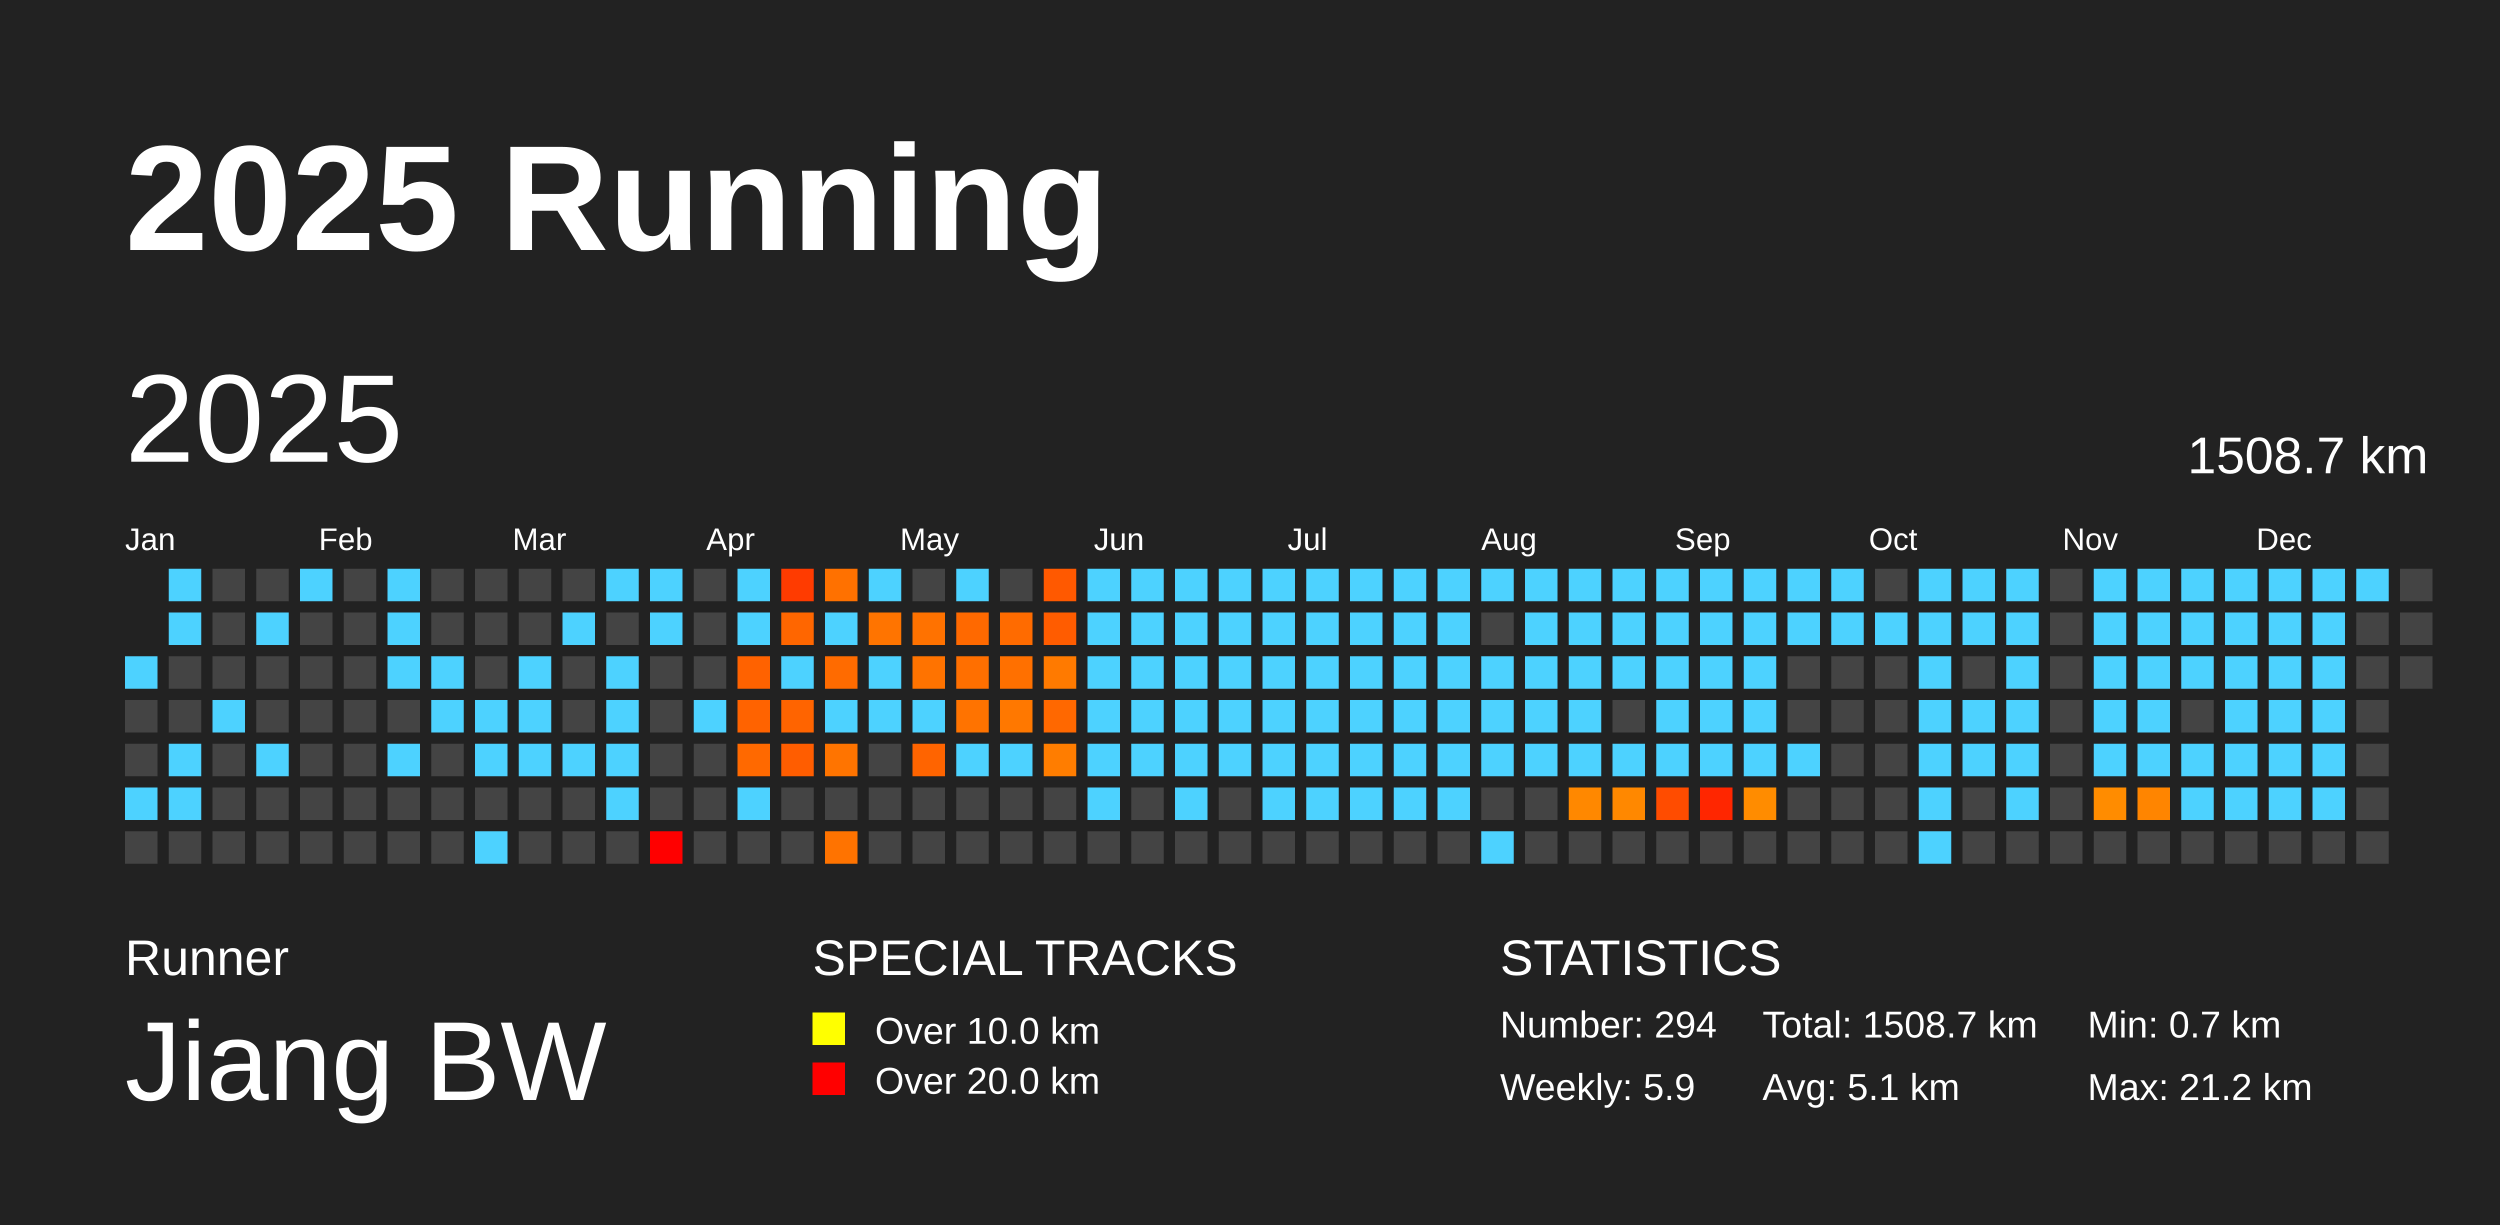
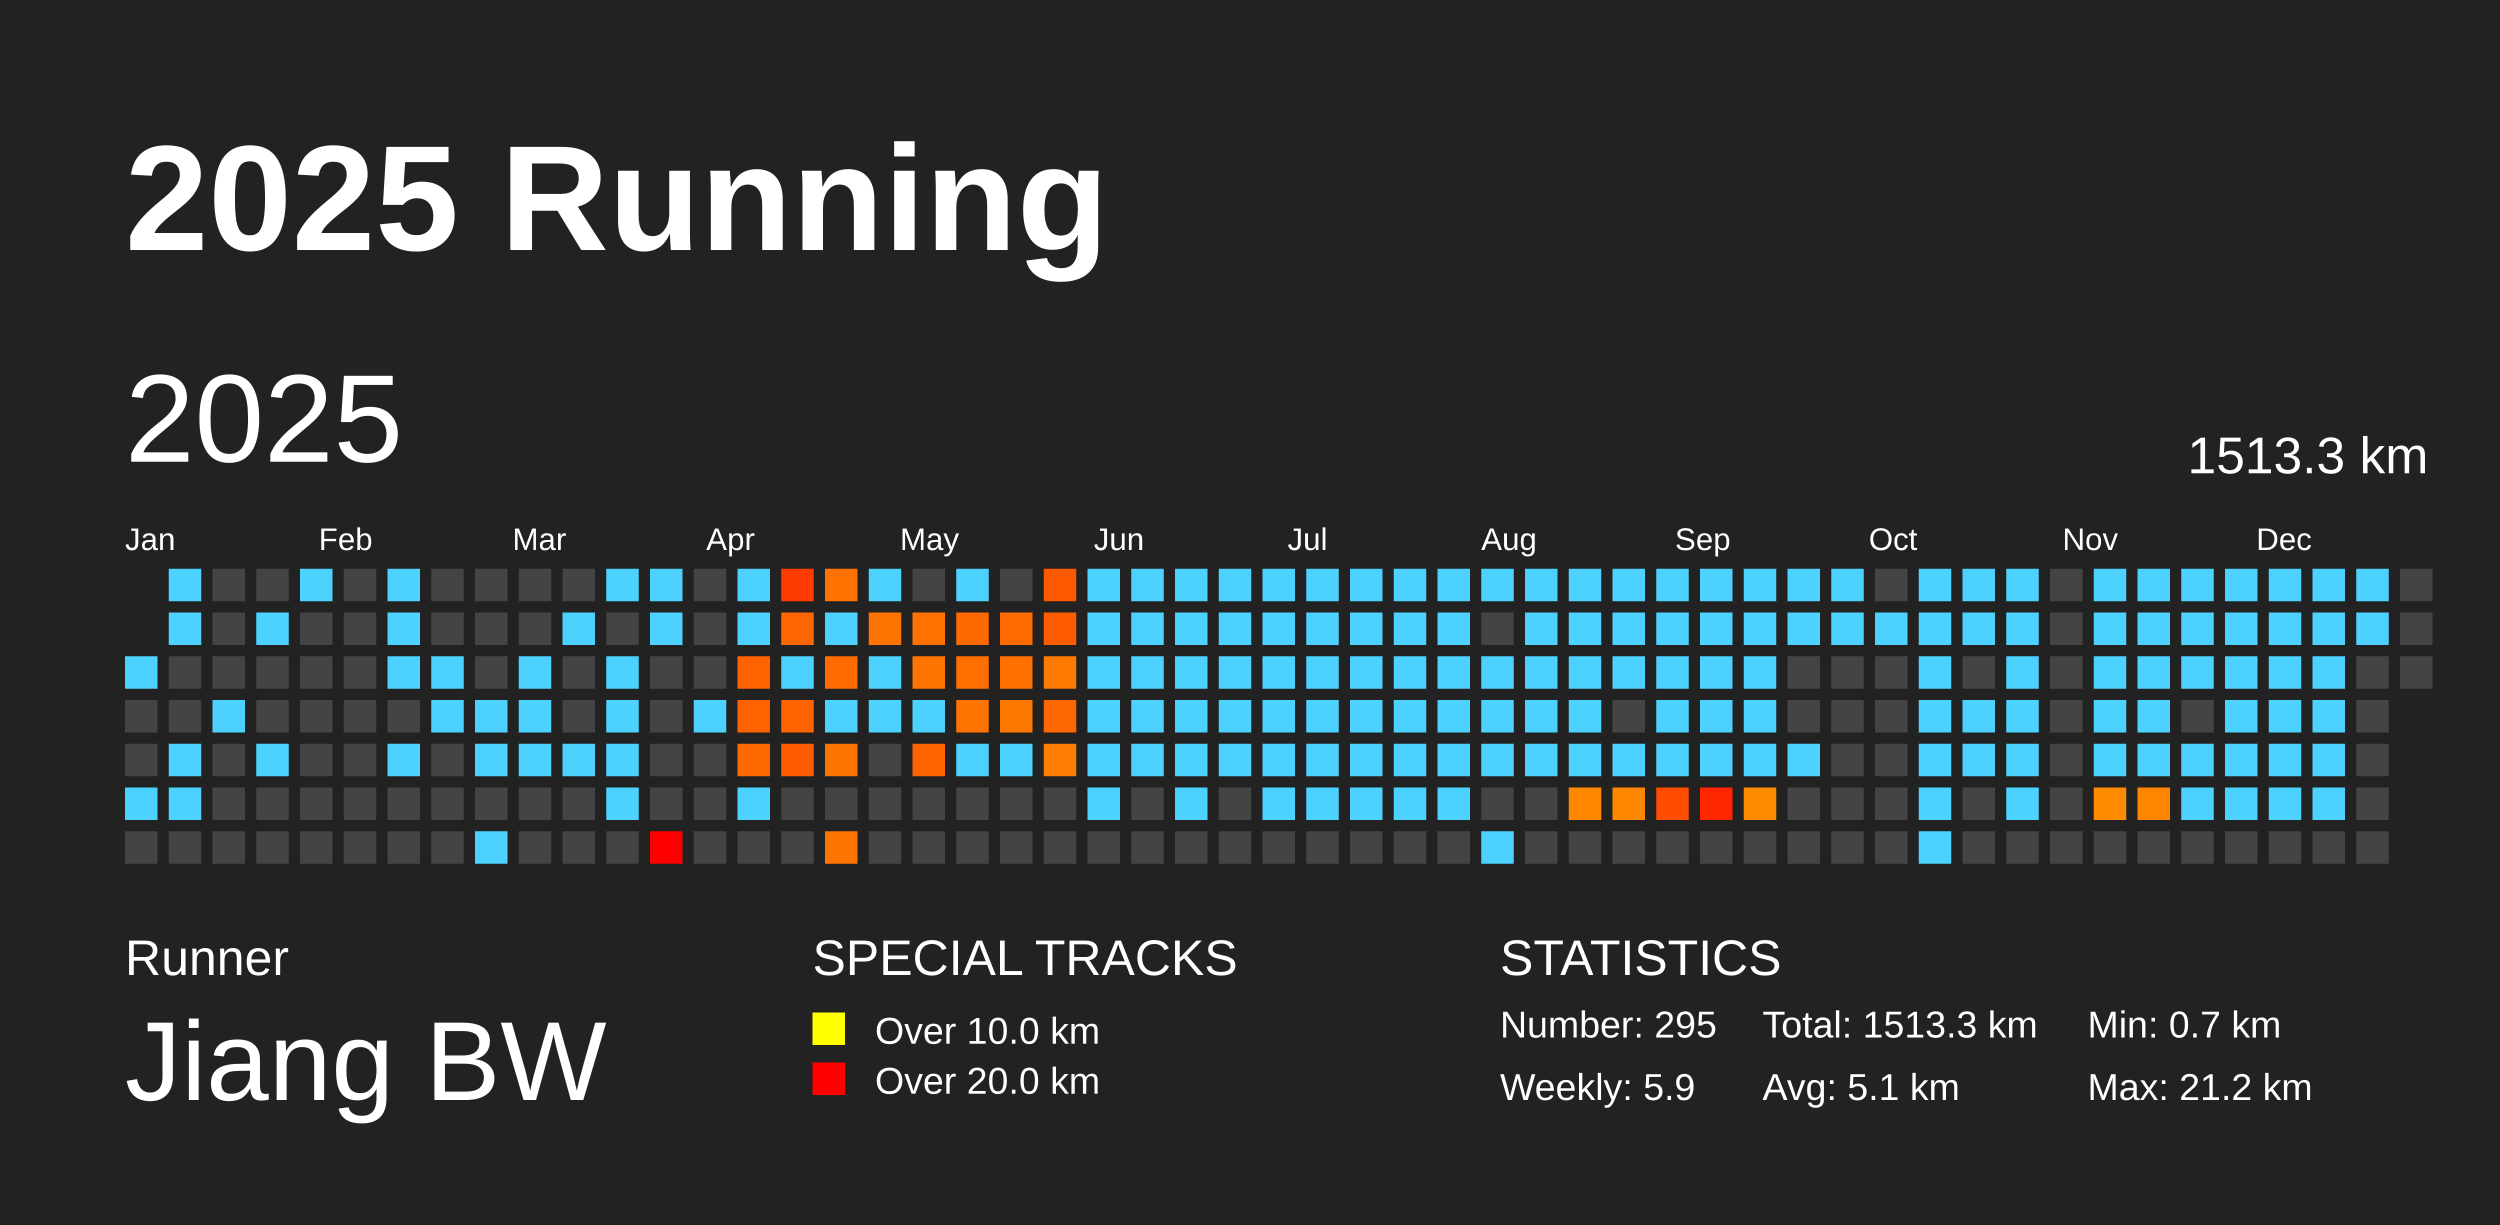
<svg xmlns="http://www.w3.org/2000/svg" baseProfile="full" height="98mm" version="1.1" viewBox="0,0,200,98" width="200mm">
  <defs />
  <rect fill="#222222" height="98" width="200" x="0" y="0" />
  <text fill="#FFFFFF" style="font-size:12px; font-family:Arial; font-weight:bold;" x="10" y="20">2025 Running</text>
  <text fill="#FFFFFF" style="font-size:4px; font-family:Arial" x="10" y="78">Runner</text>
  <text fill="#FFFFFF" style="font-size:9px; font-family:Arial" x="10" y="88">Jiang BW</text>
  <text fill="#FFFFFF" style="font-size:4px; font-family:Arial" x="65" y="78">SPECIAL TRACKS</text>
  <rect fill="yellow" height="2.6" width="2.6" x="65" y="81" />
  <text fill="#FFFFFF" style="font-size:3px; font-family:Arial" x="70" y="83.5">Over 10.0 km</text>
  <rect fill="red" height="2.6" width="2.6" x="65" y="85" />
  <text fill="#FFFFFF" style="font-size:3px; font-family:Arial" x="70" y="87.5">Over 20.0 km</text>
  <text fill="#FFFFFF" style="font-size:4px; font-family:Arial" x="120" y="78">STATISTICS</text>
-   <text fill="#FFFFFF" style="font-size:3px; font-family:Arial" x="120" y="83">Number: 294</text>
+   <text fill="#FFFFFF" style="font-size:3px; font-family:Arial" x="120" y="83">Number: 295</text>
  <text fill="#FFFFFF" style="font-size:3px; font-family:Arial" x="120" y="88">Weekly: 5.9</text>
-   <text fill="#FFFFFF" style="font-size:3px; font-family:Arial" x="141" y="83">Total: 1508.7 km</text>
+   <text fill="#FFFFFF" style="font-size:3px; font-family:Arial" x="141" y="83">Total: 1513.3 km</text>
  <text fill="#FFFFFF" style="font-size:3px; font-family:Arial" x="141" y="88">Avg: 5.1 km</text>
  <text fill="#FFFFFF" style="font-size:3px; font-family:Arial" x="167" y="83">Min: 0.7 km</text>
  <text fill="#FFFFFF" style="font-size:3px; font-family:Arial" x="167" y="88">Max: 21.2 km</text>
  <text dominant-baseline="hanging" fill="#FFFFFF" style="font-size:10.0px; font-family:Arial;" x="10" y="30">2025</text>
-   <text dominant-baseline="hanging" fill="#FFFFFF" style="font-size:4.125px; font-family:Arial;" x="175" y="35">1508.7 km</text>
+   <text dominant-baseline="hanging" fill="#FFFFFF" style="font-size:4.125px; font-family:Arial;" x="175" y="35">1513.3 km</text>
  <text fill="#FFFFFF" style="font-size:2.5px; font-family:Arial" x="10.0" y="44">Jan</text>
  <text fill="#FFFFFF" style="font-size:2.5px; font-family:Arial" x="25.5" y="44">Feb</text>
  <text fill="#FFFFFF" style="font-size:2.5px; font-family:Arial" x="41.0" y="44">Mar</text>
  <text fill="#FFFFFF" style="font-size:2.5px; font-family:Arial" x="56.5" y="44">Apr</text>
  <text fill="#FFFFFF" style="font-size:2.5px; font-family:Arial" x="72.0" y="44">May</text>
  <text fill="#FFFFFF" style="font-size:2.5px; font-family:Arial" x="87.5" y="44">Jun</text>
  <text fill="#FFFFFF" style="font-size:2.5px; font-family:Arial" x="103.0" y="44">Jul</text>
  <text fill="#FFFFFF" style="font-size:2.5px; font-family:Arial" x="118.5" y="44">Aug</text>
  <text fill="#FFFFFF" style="font-size:2.5px; font-family:Arial" x="134.0" y="44">Sep</text>
  <text fill="#FFFFFF" style="font-size:2.5px; font-family:Arial" x="149.5" y="44">Oct</text>
  <text fill="#FFFFFF" style="font-size:2.5px; font-family:Arial" x="165.0" y="44">Nov</text>
  <text fill="#FFFFFF" style="font-size:2.5px; font-family:Arial" x="180.5" y="44">Dec</text>
  <rect fill="#4dd2ff" height="2.6" width="2.6" x="10.0" y="52.5" />
  <rect fill="#444444" height="2.6" width="2.6" x="10.0" y="56.0" />
  <rect fill="#444444" height="2.6" width="2.6" x="10.0" y="59.5" />
  <rect fill="#4dd2ff" height="2.6" width="2.6" x="10.0" y="63.0" />
  <rect fill="#444444" height="2.6" width="2.6" x="10.0" y="66.5" />
  <rect fill="#4dd2ff" height="2.6" width="2.6" x="13.5" y="45.5" />
  <rect fill="#4dd2ff" height="2.6" width="2.6" x="13.5" y="49.0" />
  <rect fill="#444444" height="2.6" width="2.6" x="13.5" y="52.5" />
  <rect fill="#444444" height="2.6" width="2.6" x="13.5" y="56.0" />
  <rect fill="#4dd2ff" height="2.6" width="2.6" x="13.5" y="59.5" />
  <rect fill="#4dd2ff" height="2.6" width="2.6" x="13.5" y="63.0" />
  <rect fill="#444444" height="2.6" width="2.6" x="13.5" y="66.5" />
  <rect fill="#444444" height="2.6" width="2.6" x="17.0" y="45.5" />
  <rect fill="#444444" height="2.6" width="2.6" x="17.0" y="49.0" />
  <rect fill="#444444" height="2.6" width="2.6" x="17.0" y="52.5" />
  <rect fill="#4dd2ff" height="2.6" width="2.6" x="17.0" y="56.0" />
  <rect fill="#444444" height="2.6" width="2.6" x="17.0" y="59.5" />
  <rect fill="#444444" height="2.6" width="2.6" x="17.0" y="63.0" />
  <rect fill="#444444" height="2.6" width="2.6" x="17.0" y="66.5" />
  <rect fill="#444444" height="2.6" width="2.6" x="20.5" y="45.5" />
  <rect fill="#4dd2ff" height="2.6" width="2.6" x="20.5" y="49.0" />
  <rect fill="#444444" height="2.6" width="2.6" x="20.5" y="52.5" />
  <rect fill="#444444" height="2.6" width="2.6" x="20.5" y="56.0" />
  <rect fill="#4dd2ff" height="2.6" width="2.6" x="20.5" y="59.5" />
  <rect fill="#444444" height="2.6" width="2.6" x="20.5" y="63.0" />
  <rect fill="#444444" height="2.6" width="2.6" x="20.5" y="66.5" />
  <rect fill="#4dd2ff" height="2.6" width="2.6" x="24.0" y="45.5" />
  <rect fill="#444444" height="2.6" width="2.6" x="24.0" y="49.0" />
  <rect fill="#444444" height="2.6" width="2.6" x="24.0" y="52.5" />
  <rect fill="#444444" height="2.6" width="2.6" x="24.0" y="56.0" />
  <rect fill="#444444" height="2.6" width="2.6" x="24.0" y="59.5" />
  <rect fill="#444444" height="2.6" width="2.6" x="24.0" y="63.0" />
  <rect fill="#444444" height="2.6" width="2.6" x="24.0" y="66.5" />
  <rect fill="#444444" height="2.6" width="2.6" x="27.5" y="45.5" />
  <rect fill="#444444" height="2.6" width="2.6" x="27.5" y="49.0" />
  <rect fill="#444444" height="2.6" width="2.6" x="27.5" y="52.5" />
  <rect fill="#444444" height="2.6" width="2.6" x="27.5" y="56.0" />
  <rect fill="#444444" height="2.6" width="2.6" x="27.5" y="59.5" />
  <rect fill="#444444" height="2.6" width="2.6" x="27.5" y="63.0" />
  <rect fill="#444444" height="2.6" width="2.6" x="27.5" y="66.5" />
  <rect fill="#4dd2ff" height="2.6" width="2.6" x="31.0" y="45.5" />
  <rect fill="#4dd2ff" height="2.6" width="2.6" x="31.0" y="49.0" />
  <rect fill="#4dd2ff" height="2.6" width="2.6" x="31.0" y="52.5" />
  <rect fill="#444444" height="2.6" width="2.6" x="31.0" y="56.0" />
  <rect fill="#4dd2ff" height="2.6" width="2.6" x="31.0" y="59.5" />
  <rect fill="#444444" height="2.6" width="2.6" x="31.0" y="63.0" />
  <rect fill="#444444" height="2.6" width="2.6" x="31.0" y="66.5" />
  <rect fill="#444444" height="2.6" width="2.6" x="34.5" y="45.5" />
  <rect fill="#444444" height="2.6" width="2.6" x="34.5" y="49.0" />
  <rect fill="#4dd2ff" height="2.6" width="2.6" x="34.5" y="52.5" />
  <rect fill="#4dd2ff" height="2.6" width="2.6" x="34.5" y="56.0" />
  <rect fill="#444444" height="2.6" width="2.6" x="34.5" y="59.5" />
  <rect fill="#444444" height="2.6" width="2.6" x="34.5" y="63.0" />
  <rect fill="#444444" height="2.6" width="2.6" x="34.5" y="66.5" />
  <rect fill="#444444" height="2.6" width="2.6" x="38.0" y="45.5" />
  <rect fill="#444444" height="2.6" width="2.6" x="38.0" y="49.0" />
  <rect fill="#444444" height="2.6" width="2.6" x="38.0" y="52.5" />
  <rect fill="#4dd2ff" height="2.6" width="2.6" x="38.0" y="56.0" />
  <rect fill="#4dd2ff" height="2.6" width="2.6" x="38.0" y="59.5" />
  <rect fill="#444444" height="2.6" width="2.6" x="38.0" y="63.0" />
  <rect fill="#4dd2ff" height="2.6" width="2.6" x="38.0" y="66.5" />
  <rect fill="#444444" height="2.6" width="2.6" x="41.5" y="45.5" />
  <rect fill="#444444" height="2.6" width="2.6" x="41.5" y="49.0" />
  <rect fill="#4dd2ff" height="2.6" width="2.6" x="41.5" y="52.5" />
  <rect fill="#4dd2ff" height="2.6" width="2.6" x="41.5" y="56.0" />
  <rect fill="#4dd2ff" height="2.6" width="2.6" x="41.5" y="59.5" />
  <rect fill="#444444" height="2.6" width="2.6" x="41.5" y="63.0" />
  <rect fill="#444444" height="2.6" width="2.6" x="41.5" y="66.5" />
  <rect fill="#444444" height="2.6" width="2.6" x="45.0" y="45.5" />
  <rect fill="#4dd2ff" height="2.6" width="2.6" x="45.0" y="49.0" />
  <rect fill="#444444" height="2.6" width="2.6" x="45.0" y="52.5" />
  <rect fill="#444444" height="2.6" width="2.6" x="45.0" y="56.0" />
  <rect fill="#4dd2ff" height="2.6" width="2.6" x="45.0" y="59.5" />
  <rect fill="#444444" height="2.6" width="2.6" x="45.0" y="63.0" />
  <rect fill="#444444" height="2.6" width="2.6" x="45.0" y="66.5" />
  <rect fill="#4dd2ff" height="2.6" width="2.6" x="48.5" y="45.5" />
  <rect fill="#444444" height="2.6" width="2.6" x="48.5" y="49.0" />
  <rect fill="#4dd2ff" height="2.6" width="2.6" x="48.5" y="52.5" />
  <rect fill="#4dd2ff" height="2.6" width="2.6" x="48.5" y="56.0" />
  <rect fill="#4dd2ff" height="2.6" width="2.6" x="48.5" y="59.5" />
  <rect fill="#4dd2ff" height="2.6" width="2.6" x="48.5" y="63.0" />
  <rect fill="#444444" height="2.6" width="2.6" x="48.5" y="66.5" />
  <rect fill="#4dd2ff" height="2.6" width="2.6" x="52.0" y="45.5" />
  <rect fill="#4dd2ff" height="2.6" width="2.6" x="52.0" y="49.0" />
  <rect fill="#444444" height="2.6" width="2.6" x="52.0" y="52.5" />
  <rect fill="#444444" height="2.6" width="2.6" x="52.0" y="56.0" />
  <rect fill="#444444" height="2.6" width="2.6" x="52.0" y="59.5" />
  <rect fill="#444444" height="2.6" width="2.6" x="52.0" y="63.0" />
  <rect fill="red" height="2.6" width="2.6" x="52.0" y="66.5" />
  <rect fill="#444444" height="2.6" width="2.6" x="55.5" y="45.5" />
  <rect fill="#444444" height="2.6" width="2.6" x="55.5" y="49.0" />
  <rect fill="#444444" height="2.6" width="2.6" x="55.5" y="52.5" />
  <rect fill="#4dd2ff" height="2.6" width="2.6" x="55.5" y="56.0" />
  <rect fill="#444444" height="2.6" width="2.6" x="55.5" y="59.5" />
  <rect fill="#444444" height="2.6" width="2.6" x="55.5" y="63.0" />
  <rect fill="#444444" height="2.6" width="2.6" x="55.5" y="66.5" />
  <rect fill="#4dd2ff" height="2.6" width="2.6" x="59.0" y="45.5" />
  <rect fill="#4dd2ff" height="2.6" width="2.6" x="59.0" y="49.0" />
  <rect fill="#ff6200" height="2.6" width="2.6" x="59.0" y="52.5" />
  <rect fill="#ff6300" height="2.6" width="2.6" x="59.0" y="56.0" />
  <rect fill="#ff6900" height="2.6" width="2.6" x="59.0" y="59.5" />
  <rect fill="#4dd2ff" height="2.6" width="2.6" x="59.0" y="63.0" />
  <rect fill="#444444" height="2.6" width="2.6" x="59.0" y="66.5" />
  <rect fill="#ff3b00" height="2.6" width="2.6" x="62.5" y="45.5" />
  <rect fill="#ff6600" height="2.6" width="2.6" x="62.5" y="49.0" />
  <rect fill="#4dd2ff" height="2.6" width="2.6" x="62.5" y="52.5" />
  <rect fill="#ff6400" height="2.6" width="2.6" x="62.5" y="56.0" />
  <rect fill="#ff5d00" height="2.6" width="2.6" x="62.5" y="59.5" />
  <rect fill="#444444" height="2.6" width="2.6" x="62.5" y="63.0" />
  <rect fill="#444444" height="2.6" width="2.6" x="62.5" y="66.5" />
  <rect fill="#ff7100" height="2.6" width="2.6" x="66.0" y="45.5" />
  <rect fill="#4dd2ff" height="2.6" width="2.6" x="66.0" y="49.0" />
  <rect fill="#ff6b00" height="2.6" width="2.6" x="66.0" y="52.5" />
  <rect fill="#4dd2ff" height="2.6" width="2.6" x="66.0" y="56.0" />
  <rect fill="#ff7400" height="2.6" width="2.6" x="66.0" y="59.5" />
  <rect fill="#444444" height="2.6" width="2.6" x="66.0" y="63.0" />
  <rect fill="#ff7300" height="2.6" width="2.6" x="66.0" y="66.5" />
  <rect fill="#4dd2ff" height="2.6" width="2.6" x="69.5" y="45.5" />
  <rect fill="#ff7400" height="2.6" width="2.6" x="69.5" y="49.0" />
  <rect fill="#4dd2ff" height="2.6" width="2.6" x="69.5" y="52.5" />
  <rect fill="#4dd2ff" height="2.6" width="2.6" x="69.5" y="56.0" />
  <rect fill="#444444" height="2.6" width="2.6" x="69.5" y="59.5" />
  <rect fill="#444444" height="2.6" width="2.6" x="69.5" y="63.0" />
  <rect fill="#444444" height="2.6" width="2.6" x="69.5" y="66.5" />
  <rect fill="#444444" height="2.6" width="2.6" x="73.0" y="45.5" />
  <rect fill="#ff7200" height="2.6" width="2.6" x="73.0" y="49.0" />
  <rect fill="#ff7300" height="2.6" width="2.6" x="73.0" y="52.5" />
  <rect fill="#4dd2ff" height="2.6" width="2.6" x="73.0" y="56.0" />
  <rect fill="#ff6400" height="2.6" width="2.6" x="73.0" y="59.5" />
  <rect fill="#444444" height="2.6" width="2.6" x="73.0" y="63.0" />
  <rect fill="#444444" height="2.6" width="2.6" x="73.0" y="66.5" />
  <rect fill="#4dd2ff" height="2.6" width="2.6" x="76.5" y="45.5" />
  <rect fill="#ff6900" height="2.6" width="2.6" x="76.5" y="49.0" />
  <rect fill="#ff6f00" height="2.6" width="2.6" x="76.5" y="52.5" />
  <rect fill="#ff7300" height="2.6" width="2.6" x="76.5" y="56.0" />
  <rect fill="#4dd2ff" height="2.6" width="2.6" x="76.5" y="59.5" />
  <rect fill="#444444" height="2.6" width="2.6" x="76.5" y="63.0" />
  <rect fill="#444444" height="2.6" width="2.6" x="76.5" y="66.5" />
  <rect fill="#444444" height="2.6" width="2.6" x="80.0" y="45.5" />
  <rect fill="#ff6b00" height="2.6" width="2.6" x="80.0" y="49.0" />
  <rect fill="#ff7000" height="2.6" width="2.6" x="80.0" y="52.5" />
  <rect fill="#ff7800" height="2.6" width="2.6" x="80.0" y="56.0" />
  <rect fill="#4dd2ff" height="2.6" width="2.6" x="80.0" y="59.5" />
  <rect fill="#444444" height="2.6" width="2.6" x="80.0" y="63.0" />
  <rect fill="#444444" height="2.6" width="2.6" x="80.0" y="66.5" />
  <rect fill="#ff5900" height="2.6" width="2.6" x="83.5" y="45.5" />
  <rect fill="#ff5c00" height="2.6" width="2.6" x="83.5" y="49.0" />
  <rect fill="#ff7a00" height="2.6" width="2.6" x="83.5" y="52.5" />
  <rect fill="#ff6800" height="2.6" width="2.6" x="83.5" y="56.0" />
  <rect fill="#ff7d00" height="2.6" width="2.6" x="83.5" y="59.5" />
  <rect fill="#444444" height="2.6" width="2.6" x="83.5" y="63.0" />
  <rect fill="#444444" height="2.6" width="2.6" x="83.5" y="66.5" />
  <rect fill="#4dd2ff" height="2.6" width="2.6" x="87.0" y="45.5" />
  <rect fill="#4dd2ff" height="2.6" width="2.6" x="87.0" y="49.0" />
  <rect fill="#4dd2ff" height="2.6" width="2.6" x="87.0" y="52.5" />
  <rect fill="#4dd2ff" height="2.6" width="2.6" x="87.0" y="56.0" />
  <rect fill="#4dd2ff" height="2.6" width="2.6" x="87.0" y="59.5" />
  <rect fill="#4dd2ff" height="2.6" width="2.6" x="87.0" y="63.0" />
  <rect fill="#444444" height="2.6" width="2.6" x="87.0" y="66.5" />
  <rect fill="#4dd2ff" height="2.6" width="2.6" x="90.5" y="45.5" />
  <rect fill="#4dd2ff" height="2.6" width="2.6" x="90.5" y="49.0" />
  <rect fill="#4dd2ff" height="2.6" width="2.6" x="90.5" y="52.5" />
  <rect fill="#4dd2ff" height="2.6" width="2.6" x="90.5" y="56.0" />
  <rect fill="#4dd2ff" height="2.6" width="2.6" x="90.5" y="59.5" />
  <rect fill="#444444" height="2.6" width="2.6" x="90.5" y="63.0" />
  <rect fill="#444444" height="2.6" width="2.6" x="90.5" y="66.5" />
  <rect fill="#4dd2ff" height="2.6" width="2.6" x="94.0" y="45.5" />
  <rect fill="#4dd2ff" height="2.6" width="2.6" x="94.0" y="49.0" />
  <rect fill="#4dd2ff" height="2.6" width="2.6" x="94.0" y="52.5" />
  <rect fill="#4dd2ff" height="2.6" width="2.6" x="94.0" y="56.0" />
  <rect fill="#4dd2ff" height="2.6" width="2.6" x="94.0" y="59.5" />
  <rect fill="#4dd2ff" height="2.6" width="2.6" x="94.0" y="63.0" />
  <rect fill="#444444" height="2.6" width="2.6" x="94.0" y="66.5" />
  <rect fill="#4dd2ff" height="2.6" width="2.6" x="97.5" y="45.5" />
  <rect fill="#4dd2ff" height="2.6" width="2.6" x="97.5" y="49.0" />
  <rect fill="#4dd2ff" height="2.6" width="2.6" x="97.5" y="52.5" />
  <rect fill="#4dd2ff" height="2.6" width="2.6" x="97.5" y="56.0" />
  <rect fill="#4dd2ff" height="2.6" width="2.6" x="97.5" y="59.5" />
  <rect fill="#444444" height="2.6" width="2.6" x="97.5" y="63.0" />
  <rect fill="#444444" height="2.6" width="2.6" x="97.5" y="66.5" />
  <rect fill="#4dd2ff" height="2.6" width="2.6" x="101.0" y="45.5" />
  <rect fill="#4dd2ff" height="2.6" width="2.6" x="101.0" y="49.0" />
  <rect fill="#4dd2ff" height="2.6" width="2.6" x="101.0" y="52.5" />
  <rect fill="#4dd2ff" height="2.6" width="2.6" x="101.0" y="56.0" />
  <rect fill="#4dd2ff" height="2.6" width="2.6" x="101.0" y="59.5" />
  <rect fill="#4dd2ff" height="2.6" width="2.6" x="101.0" y="63.0" />
  <rect fill="#444444" height="2.6" width="2.6" x="101.0" y="66.5" />
  <rect fill="#4dd2ff" height="2.6" width="2.6" x="104.5" y="45.5" />
  <rect fill="#4dd2ff" height="2.6" width="2.6" x="104.5" y="49.0" />
  <rect fill="#4dd2ff" height="2.6" width="2.6" x="104.5" y="52.5" />
  <rect fill="#4dd2ff" height="2.6" width="2.6" x="104.5" y="56.0" />
  <rect fill="#4dd2ff" height="2.6" width="2.6" x="104.5" y="59.5" />
  <rect fill="#4dd2ff" height="2.6" width="2.6" x="104.5" y="63.0" />
  <rect fill="#444444" height="2.6" width="2.6" x="104.5" y="66.5" />
  <rect fill="#4dd2ff" height="2.6" width="2.6" x="108.0" y="45.5" />
  <rect fill="#4dd2ff" height="2.6" width="2.6" x="108.0" y="49.0" />
  <rect fill="#4dd2ff" height="2.6" width="2.6" x="108.0" y="52.5" />
  <rect fill="#4dd2ff" height="2.6" width="2.6" x="108.0" y="56.0" />
  <rect fill="#4dd2ff" height="2.6" width="2.6" x="108.0" y="59.5" />
  <rect fill="#4dd2ff" height="2.6" width="2.6" x="108.0" y="63.0" />
  <rect fill="#444444" height="2.6" width="2.6" x="108.0" y="66.5" />
  <rect fill="#4dd2ff" height="2.6" width="2.6" x="111.5" y="45.5" />
  <rect fill="#4dd2ff" height="2.6" width="2.6" x="111.5" y="49.0" />
  <rect fill="#4dd2ff" height="2.6" width="2.6" x="111.5" y="52.5" />
  <rect fill="#4dd2ff" height="2.6" width="2.6" x="111.5" y="56.0" />
  <rect fill="#4dd2ff" height="2.6" width="2.6" x="111.5" y="59.5" />
  <rect fill="#4dd2ff" height="2.6" width="2.6" x="111.5" y="63.0" />
  <rect fill="#444444" height="2.6" width="2.6" x="111.5" y="66.5" />
  <rect fill="#4dd2ff" height="2.6" width="2.6" x="115.0" y="45.5" />
  <rect fill="#4dd2ff" height="2.6" width="2.6" x="115.0" y="49.0" />
  <rect fill="#4dd2ff" height="2.6" width="2.6" x="115.0" y="52.5" />
  <rect fill="#4dd2ff" height="2.6" width="2.6" x="115.0" y="56.0" />
  <rect fill="#4dd2ff" height="2.6" width="2.6" x="115.0" y="59.5" />
  <rect fill="#4dd2ff" height="2.6" width="2.6" x="115.0" y="63.0" />
  <rect fill="#444444" height="2.6" width="2.6" x="115.0" y="66.5" />
  <rect fill="#4dd2ff" height="2.6" width="2.6" x="118.5" y="45.5" />
  <rect fill="#444444" height="2.6" width="2.6" x="118.5" y="49.0" />
  <rect fill="#4dd2ff" height="2.6" width="2.6" x="118.5" y="52.5" />
  <rect fill="#4dd2ff" height="2.6" width="2.6" x="118.5" y="56.0" />
  <rect fill="#4dd2ff" height="2.6" width="2.6" x="118.5" y="59.5" />
  <rect fill="#444444" height="2.6" width="2.6" x="118.5" y="63.0" />
  <rect fill="#4dd2ff" height="2.6" width="2.6" x="118.5" y="66.5" />
  <rect fill="#4dd2ff" height="2.6" width="2.6" x="122.0" y="45.5" />
  <rect fill="#4dd2ff" height="2.6" width="2.6" x="122.0" y="49.0" />
  <rect fill="#4dd2ff" height="2.6" width="2.6" x="122.0" y="52.5" />
  <rect fill="#4dd2ff" height="2.6" width="2.6" x="122.0" y="56.0" />
  <rect fill="#4dd2ff" height="2.6" width="2.6" x="122.0" y="59.5" />
  <rect fill="#444444" height="2.6" width="2.6" x="122.0" y="63.0" />
  <rect fill="#444444" height="2.6" width="2.6" x="122.0" y="66.5" />
  <rect fill="#4dd2ff" height="2.6" width="2.6" x="125.5" y="45.5" />
  <rect fill="#4dd2ff" height="2.6" width="2.6" x="125.5" y="49.0" />
  <rect fill="#4dd2ff" height="2.6" width="2.6" x="125.5" y="52.5" />
  <rect fill="#4dd2ff" height="2.6" width="2.6" x="125.5" y="56.0" />
  <rect fill="#4dd2ff" height="2.6" width="2.6" x="125.5" y="59.5" />
  <rect fill="#ff8800" height="2.6" width="2.6" x="125.5" y="63.0" />
  <rect fill="#444444" height="2.6" width="2.6" x="125.5" y="66.5" />
  <rect fill="#4dd2ff" height="2.6" width="2.6" x="129.0" y="45.5" />
  <rect fill="#4dd2ff" height="2.6" width="2.6" x="129.0" y="49.0" />
  <rect fill="#4dd2ff" height="2.6" width="2.6" x="129.0" y="52.5" />
  <rect fill="#444444" height="2.6" width="2.6" x="129.0" y="56.0" />
  <rect fill="#4dd2ff" height="2.6" width="2.6" x="129.0" y="59.5" />
  <rect fill="#ff8800" height="2.6" width="2.6" x="129.0" y="63.0" />
  <rect fill="#444444" height="2.6" width="2.6" x="129.0" y="66.5" />
  <rect fill="#4dd2ff" height="2.6" width="2.6" x="132.5" y="45.5" />
  <rect fill="#4dd2ff" height="2.6" width="2.6" x="132.5" y="49.0" />
  <rect fill="#4dd2ff" height="2.6" width="2.6" x="132.5" y="52.5" />
  <rect fill="#4dd2ff" height="2.6" width="2.6" x="132.5" y="56.0" />
  <rect fill="#4dd2ff" height="2.6" width="2.6" x="132.5" y="59.5" />
  <rect fill="#ff4c00" height="2.6" width="2.6" x="132.5" y="63.0" />
  <rect fill="#444444" height="2.6" width="2.6" x="132.5" y="66.5" />
  <rect fill="#4dd2ff" height="2.6" width="2.6" x="136.0" y="45.5" />
  <rect fill="#4dd2ff" height="2.6" width="2.6" x="136.0" y="49.0" />
  <rect fill="#4dd2ff" height="2.6" width="2.6" x="136.0" y="52.5" />
  <rect fill="#4dd2ff" height="2.6" width="2.6" x="136.0" y="56.0" />
  <rect fill="#4dd2ff" height="2.6" width="2.6" x="136.0" y="59.5" />
  <rect fill="#ff2600" height="2.6" width="2.6" x="136.0" y="63.0" />
  <rect fill="#444444" height="2.6" width="2.6" x="136.0" y="66.5" />
  <rect fill="#4dd2ff" height="2.6" width="2.6" x="139.5" y="45.5" />
  <rect fill="#4dd2ff" height="2.6" width="2.6" x="139.5" y="49.0" />
  <rect fill="#4dd2ff" height="2.6" width="2.6" x="139.5" y="52.5" />
  <rect fill="#4dd2ff" height="2.6" width="2.6" x="139.5" y="56.0" />
  <rect fill="#4dd2ff" height="2.6" width="2.6" x="139.5" y="59.5" />
  <rect fill="#ff8c00" height="2.6" width="2.6" x="139.5" y="63.0" />
  <rect fill="#444444" height="2.6" width="2.6" x="139.5" y="66.5" />
  <rect fill="#4dd2ff" height="2.6" width="2.6" x="143.0" y="45.5" />
  <rect fill="#4dd2ff" height="2.6" width="2.6" x="143.0" y="49.0" />
  <rect fill="#444444" height="2.6" width="2.6" x="143.0" y="52.5" />
  <rect fill="#444444" height="2.6" width="2.6" x="143.0" y="56.0" />
  <rect fill="#4dd2ff" height="2.6" width="2.6" x="143.0" y="59.5" />
  <rect fill="#444444" height="2.6" width="2.6" x="143.0" y="63.0" />
  <rect fill="#444444" height="2.6" width="2.6" x="143.0" y="66.5" />
  <rect fill="#4dd2ff" height="2.6" width="2.6" x="146.5" y="45.5" />
  <rect fill="#4dd2ff" height="2.6" width="2.6" x="146.5" y="49.0" />
  <rect fill="#444444" height="2.6" width="2.6" x="146.5" y="52.5" />
  <rect fill="#444444" height="2.6" width="2.6" x="146.5" y="56.0" />
  <rect fill="#444444" height="2.6" width="2.6" x="146.5" y="59.5" />
  <rect fill="#444444" height="2.6" width="2.6" x="146.5" y="63.0" />
  <rect fill="#444444" height="2.6" width="2.6" x="146.5" y="66.5" />
  <rect fill="#444444" height="2.6" width="2.6" x="150.0" y="45.5" />
  <rect fill="#4dd2ff" height="2.6" width="2.6" x="150.0" y="49.0" />
  <rect fill="#444444" height="2.6" width="2.6" x="150.0" y="52.5" />
  <rect fill="#444444" height="2.6" width="2.6" x="150.0" y="56.0" />
  <rect fill="#444444" height="2.6" width="2.6" x="150.0" y="59.5" />
  <rect fill="#444444" height="2.6" width="2.6" x="150.0" y="63.0" />
  <rect fill="#444444" height="2.6" width="2.6" x="150.0" y="66.5" />
  <rect fill="#4dd2ff" height="2.6" width="2.6" x="153.5" y="45.5" />
  <rect fill="#4dd2ff" height="2.6" width="2.6" x="153.5" y="49.0" />
  <rect fill="#4dd2ff" height="2.6" width="2.6" x="153.5" y="52.5" />
  <rect fill="#4dd2ff" height="2.6" width="2.6" x="153.5" y="56.0" />
  <rect fill="#4dd2ff" height="2.6" width="2.6" x="153.5" y="59.5" />
  <rect fill="#4dd2ff" height="2.6" width="2.6" x="153.5" y="63.0" />
  <rect fill="#4dd2ff" height="2.6" width="2.6" x="153.5" y="66.5" />
  <rect fill="#4dd2ff" height="2.6" width="2.6" x="157.0" y="45.5" />
  <rect fill="#4dd2ff" height="2.6" width="2.6" x="157.0" y="49.0" />
  <rect fill="#444444" height="2.6" width="2.6" x="157.0" y="52.5" />
  <rect fill="#4dd2ff" height="2.6" width="2.6" x="157.0" y="56.0" />
  <rect fill="#4dd2ff" height="2.6" width="2.6" x="157.0" y="59.5" />
  <rect fill="#444444" height="2.6" width="2.6" x="157.0" y="63.0" />
  <rect fill="#444444" height="2.6" width="2.6" x="157.0" y="66.5" />
  <rect fill="#4dd2ff" height="2.6" width="2.6" x="160.5" y="45.5" />
  <rect fill="#4dd2ff" height="2.6" width="2.6" x="160.5" y="49.0" />
  <rect fill="#4dd2ff" height="2.6" width="2.6" x="160.5" y="52.5" />
  <rect fill="#4dd2ff" height="2.6" width="2.6" x="160.5" y="56.0" />
  <rect fill="#4dd2ff" height="2.6" width="2.6" x="160.5" y="59.5" />
  <rect fill="#4dd2ff" height="2.6" width="2.6" x="160.5" y="63.0" />
  <rect fill="#444444" height="2.6" width="2.6" x="160.5" y="66.5" />
  <rect fill="#444444" height="2.6" width="2.6" x="164.0" y="45.5" />
  <rect fill="#444444" height="2.6" width="2.6" x="164.0" y="49.0" />
  <rect fill="#444444" height="2.6" width="2.6" x="164.0" y="52.5" />
  <rect fill="#444444" height="2.6" width="2.6" x="164.0" y="56.0" />
  <rect fill="#444444" height="2.6" width="2.6" x="164.0" y="59.5" />
  <rect fill="#444444" height="2.6" width="2.6" x="164.0" y="63.0" />
  <rect fill="#444444" height="2.6" width="2.6" x="164.0" y="66.5" />
  <rect fill="#4dd2ff" height="2.6" width="2.6" x="167.5" y="45.5" />
  <rect fill="#4dd2ff" height="2.6" width="2.6" x="167.5" y="49.0" />
  <rect fill="#4dd2ff" height="2.6" width="2.6" x="167.5" y="52.5" />
  <rect fill="#4dd2ff" height="2.6" width="2.6" x="167.5" y="56.0" />
  <rect fill="#4dd2ff" height="2.6" width="2.6" x="167.5" y="59.5" />
  <rect fill="#ff8c00" height="2.6" width="2.6" x="167.5" y="63.0" />
  <rect fill="#444444" height="2.6" width="2.6" x="167.5" y="66.5" />
  <rect fill="#4dd2ff" height="2.6" width="2.6" x="171.0" y="45.5" />
  <rect fill="#4dd2ff" height="2.6" width="2.6" x="171.0" y="49.0" />
  <rect fill="#4dd2ff" height="2.6" width="2.6" x="171.0" y="52.5" />
  <rect fill="#4dd2ff" height="2.6" width="2.6" x="171.0" y="56.0" />
  <rect fill="#4dd2ff" height="2.6" width="2.6" x="171.0" y="59.5" />
  <rect fill="#ff8500" height="2.6" width="2.6" x="171.0" y="63.0" />
  <rect fill="#444444" height="2.6" width="2.6" x="171.0" y="66.5" />
  <rect fill="#4dd2ff" height="2.6" width="2.6" x="174.5" y="45.5" />
  <rect fill="#4dd2ff" height="2.6" width="2.6" x="174.5" y="49.0" />
  <rect fill="#4dd2ff" height="2.6" width="2.6" x="174.5" y="52.5" />
  <rect fill="#444444" height="2.6" width="2.6" x="174.5" y="56.0" />
  <rect fill="#4dd2ff" height="2.6" width="2.6" x="174.5" y="59.5" />
  <rect fill="#4dd2ff" height="2.6" width="2.6" x="174.5" y="63.0" />
  <rect fill="#444444" height="2.6" width="2.6" x="174.5" y="66.5" />
  <rect fill="#4dd2ff" height="2.6" width="2.6" x="178.0" y="45.5" />
  <rect fill="#4dd2ff" height="2.6" width="2.6" x="178.0" y="49.0" />
  <rect fill="#4dd2ff" height="2.6" width="2.6" x="178.0" y="52.5" />
  <rect fill="#4dd2ff" height="2.6" width="2.6" x="178.0" y="56.0" />
  <rect fill="#4dd2ff" height="2.6" width="2.6" x="178.0" y="59.5" />
  <rect fill="#4dd2ff" height="2.6" width="2.6" x="178.0" y="63.0" />
  <rect fill="#444444" height="2.6" width="2.6" x="178.0" y="66.5" />
  <rect fill="#4dd2ff" height="2.6" width="2.6" x="181.5" y="45.5" />
  <rect fill="#4dd2ff" height="2.6" width="2.6" x="181.5" y="49.0" />
  <rect fill="#4dd2ff" height="2.6" width="2.6" x="181.5" y="52.5" />
  <rect fill="#4dd2ff" height="2.6" width="2.6" x="181.5" y="56.0" />
  <rect fill="#4dd2ff" height="2.6" width="2.6" x="181.5" y="59.5" />
  <rect fill="#4dd2ff" height="2.6" width="2.6" x="181.5" y="63.0" />
  <rect fill="#444444" height="2.6" width="2.6" x="181.5" y="66.5" />
  <rect fill="#4dd2ff" height="2.6" width="2.6" x="185.0" y="45.5" />
  <rect fill="#4dd2ff" height="2.6" width="2.6" x="185.0" y="49.0" />
  <rect fill="#4dd2ff" height="2.6" width="2.6" x="185.0" y="52.5" />
  <rect fill="#4dd2ff" height="2.6" width="2.6" x="185.0" y="56.0" />
  <rect fill="#4dd2ff" height="2.6" width="2.6" x="185.0" y="59.5" />
  <rect fill="#4dd2ff" height="2.6" width="2.6" x="185.0" y="63.0" />
  <rect fill="#444444" height="2.6" width="2.6" x="185.0" y="66.5" />
  <rect fill="#4dd2ff" height="2.6" width="2.6" x="188.5" y="45.5" />
-   <rect fill="#444444" height="2.6" width="2.6" x="188.5" y="49.0" />
+   <rect fill="#4dd2ff" height="2.6" width="2.6" x="188.5" y="49.0" />
  <rect fill="#444444" height="2.6" width="2.6" x="188.5" y="52.5" />
  <rect fill="#444444" height="2.6" width="2.6" x="188.5" y="56.0" />
  <rect fill="#444444" height="2.6" width="2.6" x="188.5" y="59.5" />
  <rect fill="#444444" height="2.6" width="2.6" x="188.5" y="63.0" />
  <rect fill="#444444" height="2.6" width="2.6" x="188.5" y="66.5" />
  <rect fill="#444444" height="2.6" width="2.6" x="192.0" y="45.5" />
  <rect fill="#444444" height="2.6" width="2.6" x="192.0" y="49.0" />
  <rect fill="#444444" height="2.6" width="2.6" x="192.0" y="52.5" />
</svg>
